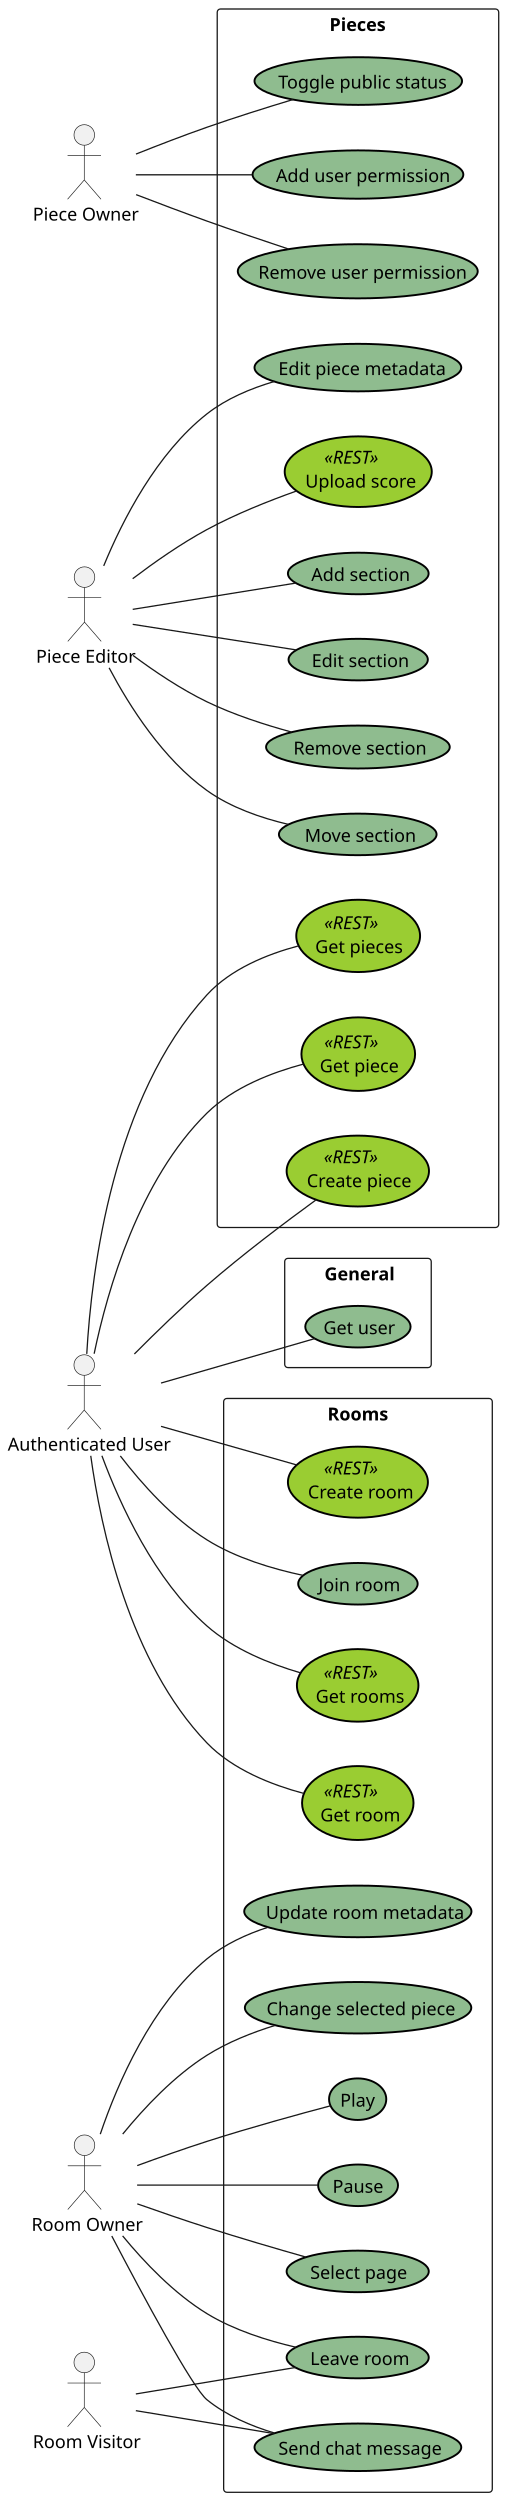
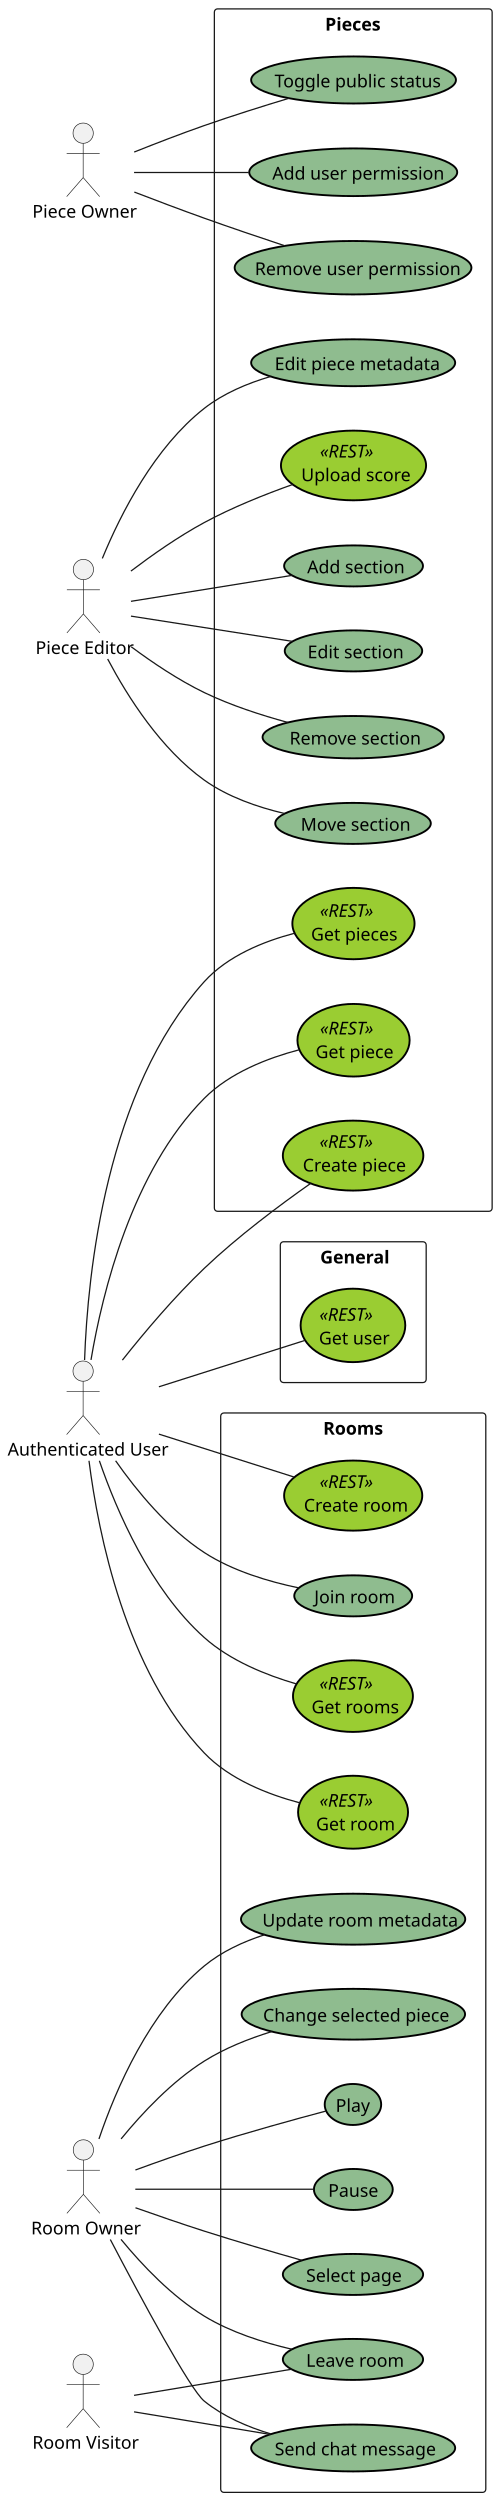
- <svg xmlns="http://www.w3.org/2000/svg" contentStyleType="text/css" data-diagram-type="DESCRIPTION" height="1945px" preserveAspectRatio="none" style="width:394px;height:1945px;background:#FFFFFF;" version="1.1" viewBox="0 0 394 1945" width="394px" zoomAndPan="magnify">
+ <svg xmlns="http://www.w3.org/2000/svg" contentStyleType="text/css" data-diagram-type="DESCRIPTION" height="1971px" preserveAspectRatio="none" style="width:394px;height:1971px;background:#FFFFFF;" version="1.1" viewBox="0 0 394 1971" width="394px" zoomAndPan="magnify">
  <defs />
  <g>
    <g class="cluster" data-entity="General" data-source-line="19" data-uid="ent0007" id="cluster_General">
-       <rect fill="none" height="85" rx="2.5" ry="2.5" style="stroke:#181818;stroke-width:1;" width="114" x="221.5" y="979" />
+       <rect fill="none" height="111" rx="2.5" ry="2.5" style="stroke:#181818;stroke-width:1;" width="115" x="221" y="979" />
      <text fill="#000000" font-family="sans-serif" font-size="14" font-weight="bold" lengthAdjust="spacing" textLength="52.138" x="252.431" y="996.107">General
            </text>
    </g>
    <g class="cluster" data-entity="Pieces" data-source-line="23" data-uid="ent0009" id="cluster_Pieces">
      <rect fill="none" height="948" rx="2.5" ry="2.5" style="stroke:#181818;stroke-width:1;" width="219" x="169" y="7" />
      <text fill="#000000" font-family="sans-serif" font-size="14" font-weight="bold" lengthAdjust="spacing" textLength="44.372" x="256.314" y="24.107">Pieces
            </text>
    </g>
    <g class="cluster" data-entity="Rooms" data-source-line="40" data-uid="ent0022" id="cluster_Rooms">
-       <rect fill="none" height="851" rx="2.5" ry="2.5" style="stroke:#181818;stroke-width:1;" width="209" x="174" y="1088" />
-       <text fill="#000000" font-family="sans-serif" font-size="14" font-weight="bold" lengthAdjust="spacing" textLength="47.448" x="254.776" y="1105.107">Rooms
+       <rect fill="none" height="851" rx="2.5" ry="2.5" style="stroke:#181818;stroke-width:1;" width="209" x="174" y="1114" />
+       <text fill="#000000" font-family="sans-serif" font-size="14" font-weight="bold" lengthAdjust="spacing" textLength="47.448" x="254.776" y="1131.107">Rooms
            </text>
    </g>
    <g class="entity" data-entity="UC_GetUser" data-source-line="20" data-uid="ent0008" id="entity_UC_GetUser">
-       <ellipse cx="278.464" cy="1032.167" fill="#8FBC8F" rx="40.964" ry="16.167" style="stroke:#000000;stroke-width:1.5;" />
-       <text fill="#000000" font-family="sans-serif" font-size="14" lengthAdjust="spacing" textLength="53.69" x="251.619" y="1037.978">Get user
+       <ellipse cx="278.263" cy="1044.952" fill="#9ACD32" rx="41.263" ry="28.952" style="stroke:#000000;stroke-width:1.5;" />
+       <text fill="#000000" font-family="sans-serif" font-size="14" font-style="italic" lengthAdjust="spacing" textLength="52.91" x="251.808" y="1041.323">«REST»
+             </text>
+       <text fill="#000000" font-family="sans-serif" font-size="14" lengthAdjust="spacing" textLength="53.69" x="251.418" y="1059.944">Get user
            </text>
    </g>
    <g class="entity" data-entity="UC_GetPieces" data-source-line="24" data-uid="ent0010" id="entity_UC_GetPieces">
      <ellipse cx="278.659" cy="728.13" fill="#9ACD32" rx="48.159" ry="28.13" style="stroke:#000000;stroke-width:1.5;" />
      <text fill="#000000" font-family="sans-serif" font-size="14" font-style="italic" lengthAdjust="spacing" textLength="52.91" x="252.204" y="722.885">«REST»
            </text>
      <text fill="#000000" font-family="sans-serif" font-size="14" lengthAdjust="spacing" textLength="66.924" x="245.197" y="741.506">Get pieces
            </text>
    </g>
    <g class="entity" data-entity="UC_GetPiece" data-source-line="25" data-uid="ent0011" id="entity_UC_GetPiece">
      <ellipse cx="278.722" cy="820.119" fill="#9ACD32" rx="44.222" ry="28.619" style="stroke:#000000;stroke-width:1.5;" />
      <text fill="#000000" font-family="sans-serif" font-size="14" font-style="italic" lengthAdjust="spacing" textLength="52.91" x="252.267" y="815.593">«REST»
            </text>
      <text fill="#000000" font-family="sans-serif" font-size="14" lengthAdjust="spacing" textLength="59.924" x="248.76" y="834.214">Get piece
            </text>
    </g>
    <g class="entity" data-entity="UC_CreatePiece" data-source-line="26" data-uid="ent0012" id="entity_UC_CreatePiece">
      <ellipse cx="278.376" cy="911.073" fill="#9ACD32" rx="55.376" ry="27.573" style="stroke:#000000;stroke-width:1.5;" />
      <text fill="#000000" font-family="sans-serif" font-size="14" font-style="italic" lengthAdjust="spacing" textLength="52.91" x="251.921" y="904.986">«REST»
            </text>
      <text fill="#000000" font-family="sans-serif" font-size="14" lengthAdjust="spacing" textLength="79.379" x="238.686" y="923.607">Create piece
            </text>
    </g>
    <g class="entity" data-entity="UC_TogglePublic" data-source-line="28" data-uid="ent0013" id="entity_UC_TogglePublic">
      <ellipse cx="278.738" cy="63.048" fill="#8FBC8F" rx="80.738" ry="18.548" style="stroke:#000000;stroke-width:1.5;" />
      <text fill="#000000" font-family="sans-serif" font-size="14" lengthAdjust="spacing" textLength="124.517" x="216.48" y="68.858">Toggle public status
            </text>
    </g>
    <g class="entity" data-entity="UC_AddUserPerm" data-source-line="29" data-uid="ent0014" id="entity_UC_AddUserPerm">
      <ellipse cx="278.484" cy="135.797" fill="#8FBC8F" rx="81.984" ry="18.797" style="stroke:#000000;stroke-width:1.5;" />
      <text fill="#000000" font-family="sans-serif" font-size="14" lengthAdjust="spacing" textLength="127.613" x="214.677" y="141.607">Add user permission
            </text>
    </g>
    <g class="entity" data-entity="UC_RemoveUserPerm" data-source-line="30" data-uid="ent0015" id="entity_UC_RemoveUserPerm">
      <ellipse cx="278.336" cy="211.067" fill="#8FBC8F" rx="93.336" ry="21.067" style="stroke:#000000;stroke-width:1.5;" />
      <text fill="#000000" font-family="sans-serif" font-size="14" lengthAdjust="spacing" textLength="154.834" x="200.919" y="216.878">Remove user permission
            </text>
    </g>
    <g class="entity" data-entity="UC_EditMetadata" data-source-line="32" data-uid="ent0016" id="entity_UC_EditMetadata">
      <ellipse cx="278.429" cy="285.986" fill="#8FBC8F" rx="80.429" ry="18.486" style="stroke:#000000;stroke-width:1.5;" />
      <text fill="#000000" font-family="sans-serif" font-size="14" lengthAdjust="spacing" textLength="123.744" x="216.557" y="291.796">Edit piece metadata
            </text>
    </g>
    <g class="entity" data-entity="UC_UploadScore" data-source-line="33" data-uid="ent0017" id="entity_UC_UploadScore">
      <ellipse cx="278.707" cy="366.974" fill="#9ACD32" rx="57.207" ry="27.474" style="stroke:#000000;stroke-width:1.5;" />
      <text fill="#000000" font-family="sans-serif" font-size="14" font-style="italic" lengthAdjust="spacing" textLength="52.91" x="252.252" y="360.733">«REST»
            </text>
      <text fill="#000000" font-family="sans-serif" font-size="14" lengthAdjust="spacing" textLength="82.489" x="237.463" y="379.355">Upload score
            </text>
    </g>
    <g class="entity" data-entity="UC_AddSection" data-source-line="34" data-uid="ent0018" id="entity_UC_AddSection">
      <ellipse cx="278.731" cy="446.167" fill="#8FBC8F" rx="54.731" ry="16.167" style="stroke:#000000;stroke-width:1.5;" />
      <text fill="#000000" font-family="sans-serif" font-size="14" lengthAdjust="spacing" textLength="73.158" x="242.152" y="451.978">Add section
            </text>
    </g>
    <g class="entity" data-entity="UC_EditSection" data-source-line="35" data-uid="ent0019" id="entity_UC_EditSection">
      <ellipse cx="278.675" cy="513.167" fill="#8FBC8F" rx="54.175" ry="16.167" style="stroke:#000000;stroke-width:1.5;" />
      <text fill="#000000" font-family="sans-serif" font-size="14" lengthAdjust="spacing" textLength="72.372" x="242.489" y="518.978">Edit section
            </text>
    </g>
    <g class="entity" data-entity="UC_RemoveSection" data-source-line="36" data-uid="ent0020" id="entity_UC_RemoveSection">
      <ellipse cx="278.455" cy="581.191" fill="#8FBC8F" rx="71.455" ry="16.691" style="stroke:#000000;stroke-width:1.5;" />
      <text fill="#000000" font-family="sans-serif" font-size="14" lengthAdjust="spacing" textLength="100.379" x="228.266" y="587.002">Remove section
            </text>
    </g>
    <g class="entity" data-entity="UC_MoveSection" data-source-line="37" data-uid="ent0021" id="entity_UC_MoveSection">
      <ellipse cx="278.324" cy="649.167" fill="#8FBC8F" rx="61.324" ry="16.167" style="stroke:#000000;stroke-width:1.5;" />
      <text fill="#000000" font-family="sans-serif" font-size="14" lengthAdjust="spacing" textLength="82.482" x="237.083" y="654.978">Move section
            </text>
    </g>
    <g class="entity" data-entity="UC_GetRooms" data-source-line="41" data-uid="ent0023" id="entity_UC_GetRooms">
-       <ellipse cx="278.265" cy="1311.226" fill="#9ACD32" rx="47.265" ry="28.226" style="stroke:#000000;stroke-width:1.5;" />
-       <text fill="#000000" font-family="sans-serif" font-size="14" font-style="italic" lengthAdjust="spacing" textLength="52.91" x="251.81" y="1306.122">«REST»
-             </text>
-       <text fill="#000000" font-family="sans-serif" font-size="14" lengthAdjust="spacing" textLength="65.352" x="245.589" y="1324.743">Get rooms
+       <ellipse cx="278.265" cy="1337.226" fill="#9ACD32" rx="47.265" ry="28.226" style="stroke:#000000;stroke-width:1.5;" />
+       <text fill="#000000" font-family="sans-serif" font-size="14" font-style="italic" lengthAdjust="spacing" textLength="52.91" x="251.81" y="1332.122">«REST»
+             </text>
+       <text fill="#000000" font-family="sans-serif" font-size="14" lengthAdjust="spacing" textLength="65.352" x="245.589" y="1350.743">Get rooms
            </text>
    </g>
    <g class="entity" data-entity="UC_GetRoom" data-source-line="42" data-uid="ent0024" id="entity_UC_GetRoom">
-       <ellipse cx="278.354" cy="1402.755" fill="#9ACD32" rx="43.354" ry="28.756" style="stroke:#000000;stroke-width:1.5;" />
-       <text fill="#000000" font-family="sans-serif" font-size="14" font-style="italic" lengthAdjust="spacing" textLength="52.91" x="251.899" y="1398.428">«REST»
-             </text>
-       <text fill="#000000" font-family="sans-serif" font-size="14" lengthAdjust="spacing" textLength="58.352" x="249.178" y="1417.049">Get room
+       <ellipse cx="278.354" cy="1428.755" fill="#9ACD32" rx="43.354" ry="28.756" style="stroke:#000000;stroke-width:1.5;" />
+       <text fill="#000000" font-family="sans-serif" font-size="14" font-style="italic" lengthAdjust="spacing" textLength="52.91" x="251.899" y="1424.428">«REST»
+             </text>
+       <text fill="#000000" font-family="sans-serif" font-size="14" lengthAdjust="spacing" textLength="58.352" x="249.178" y="1443.049">Get room
            </text>
    </g>
    <g class="entity" data-entity="UC_CreateRoom" data-source-line="43" data-uid="ent0025" id="entity_UC_CreateRoom">
-       <ellipse cx="278.454" cy="1153.128" fill="#9ACD32" rx="54.454" ry="27.628" style="stroke:#000000;stroke-width:1.5;" />
-       <text fill="#000000" font-family="sans-serif" font-size="14" font-style="italic" lengthAdjust="spacing" textLength="52.91" x="251.999" y="1147.126">«REST»
-             </text>
-       <text fill="#000000" font-family="sans-serif" font-size="14" lengthAdjust="spacing" textLength="77.807" x="239.55" y="1165.747">Create room
+       <ellipse cx="278.454" cy="1179.128" fill="#9ACD32" rx="54.454" ry="27.628" style="stroke:#000000;stroke-width:1.5;" />
+       <text fill="#000000" font-family="sans-serif" font-size="14" font-style="italic" lengthAdjust="spacing" textLength="52.91" x="251.999" y="1173.126">«REST»
+             </text>
+       <text fill="#000000" font-family="sans-serif" font-size="14" lengthAdjust="spacing" textLength="77.807" x="239.55" y="1191.747">Create room
            </text>
    </g>
    <g class="entity" data-entity="UC_JoinRoom" data-source-line="44" data-uid="ent0026" id="entity_UC_JoinRoom">
-       <ellipse cx="278.465" cy="1232.167" fill="#8FBC8F" rx="46.465" ry="16.167" style="stroke:#000000;stroke-width:1.5;" />
-       <text fill="#000000" font-family="sans-serif" font-size="14" lengthAdjust="spacing" textLength="61.469" x="247.731" y="1237.978">Join room
+       <ellipse cx="278.465" cy="1258.167" fill="#8FBC8F" rx="46.465" ry="16.167" style="stroke:#000000;stroke-width:1.5;" />
+       <text fill="#000000" font-family="sans-serif" font-size="14" lengthAdjust="spacing" textLength="61.469" x="247.731" y="1263.978">Join room
            </text>
    </g>
    <g class="entity" data-entity="UC_UpdateRoomMeta" data-source-line="46" data-uid="ent0027" id="entity_UC_UpdateRoomMeta">
-       <ellipse cx="278.4" cy="1487.08" fill="#8FBC8F" rx="88.4" ry="20.08" style="stroke:#000000;stroke-width:1.5;" />
-       <text fill="#000000" font-family="sans-serif" font-size="14" lengthAdjust="spacing" textLength="143.192" x="206.804" y="1492.891">Update room metadata
+       <ellipse cx="278.4" cy="1513.08" fill="#8FBC8F" rx="88.4" ry="20.08" style="stroke:#000000;stroke-width:1.5;" />
+       <text fill="#000000" font-family="sans-serif" font-size="14" lengthAdjust="spacing" textLength="143.192" x="206.804" y="1518.891">Update room metadata
            </text>
    </g>
    <g class="entity" data-entity="UC_ChangeSelected" data-source-line="47" data-uid="ent0028" id="entity_UC_ChangeSelected">
-       <ellipse cx="278.582" cy="1562.016" fill="#8FBC8F" rx="88.082" ry="20.016" style="stroke:#000000;stroke-width:1.5;" />
-       <text fill="#000000" font-family="sans-serif" font-size="14" lengthAdjust="spacing" textLength="142.434" x="207.365" y="1567.827">Change selected piece
+       <ellipse cx="278.582" cy="1588.016" fill="#8FBC8F" rx="88.082" ry="20.016" style="stroke:#000000;stroke-width:1.5;" />
+       <text fill="#000000" font-family="sans-serif" font-size="14" lengthAdjust="spacing" textLength="142.434" x="207.365" y="1593.827">Change selected piece
            </text>
    </g>
    <g class="entity" data-entity="UC_Play" data-source-line="48" data-uid="ent0029" id="entity_UC_Play">
-       <ellipse cx="278.258" cy="1633.167" fill="#8FBC8F" rx="22.258" ry="16.167" style="stroke:#000000;stroke-width:1.5;" />
-       <text fill="#000000" font-family="sans-serif" font-size="14" lengthAdjust="spacing" textLength="27.234" x="264.64" y="1638.978">Play
+       <ellipse cx="278.258" cy="1659.167" fill="#8FBC8F" rx="22.258" ry="16.167" style="stroke:#000000;stroke-width:1.5;" />
+       <text fill="#000000" font-family="sans-serif" font-size="14" lengthAdjust="spacing" textLength="27.234" x="264.64" y="1664.978">Play
            </text>
    </g>
    <g class="entity" data-entity="UC_Pause" data-source-line="49" data-uid="ent0030" id="entity_UC_Pause">
-       <ellipse cx="278.57" cy="1700.167" fill="#8FBC8F" rx="31.07" ry="16.167" style="stroke:#000000;stroke-width:1.5;" />
-       <text fill="#000000" font-family="sans-serif" font-size="14" lengthAdjust="spacing" textLength="39.696" x="258.721" y="1705.978">Pause
+       <ellipse cx="278.57" cy="1726.167" fill="#8FBC8F" rx="31.07" ry="16.167" style="stroke:#000000;stroke-width:1.5;" />
+       <text fill="#000000" font-family="sans-serif" font-size="14" lengthAdjust="spacing" textLength="39.696" x="258.721" y="1731.978">Pause
            </text>
    </g>
    <g class="entity" data-entity="UC_ChangeCurrentPosition" data-source-line="50" data-uid="ent0031" id="entity_UC_ChangeCurrentPosition">
-       <ellipse cx="278.286" cy="1767.167" fill="#8FBC8F" rx="55.286" ry="16.167" style="stroke:#000000;stroke-width:1.5;" />
-       <text fill="#000000" font-family="sans-serif" font-size="14" lengthAdjust="spacing" textLength="73.944" x="241.314" y="1772.978">Select page
+       <ellipse cx="278.286" cy="1793.167" fill="#8FBC8F" rx="55.286" ry="16.167" style="stroke:#000000;stroke-width:1.5;" />
+       <text fill="#000000" font-family="sans-serif" font-size="14" lengthAdjust="spacing" textLength="73.944" x="241.314" y="1798.978">Select page
            </text>
    </g>
    <g class="entity" data-entity="UC_LeaveRoom" data-source-line="52" data-uid="ent0032" id="entity_UC_LeaveRoom">
-       <ellipse cx="278.277" cy="1834.167" fill="#8FBC8F" rx="55.277" ry="16.167" style="stroke:#000000;stroke-width:1.5;" />
-       <text fill="#000000" font-family="sans-serif" font-size="14" lengthAdjust="spacing" textLength="73.931" x="241.311" y="1839.978">Leave room
+       <ellipse cx="278.277" cy="1860.167" fill="#8FBC8F" rx="55.277" ry="16.167" style="stroke:#000000;stroke-width:1.5;" />
+       <text fill="#000000" font-family="sans-serif" font-size="14" lengthAdjust="spacing" textLength="73.931" x="241.311" y="1865.978">Leave room
            </text>
    </g>
    <g class="entity" data-entity="UC_SendChat" data-source-line="53" data-uid="ent0033" id="entity_UC_SendChat">
-       <ellipse cx="278.429" cy="1903.986" fill="#8FBC8F" rx="80.429" ry="18.486" style="stroke:#000000;stroke-width:1.5;" />
-       <text fill="#000000" font-family="sans-serif" font-size="14" lengthAdjust="spacing" textLength="123.744" x="216.557" y="1909.796">Send chat message
+       <ellipse cx="278.429" cy="1929.986" fill="#8FBC8F" rx="80.429" ry="18.486" style="stroke:#000000;stroke-width:1.5;" />
+       <text fill="#000000" font-family="sans-serif" font-size="14" lengthAdjust="spacing" textLength="123.744" x="216.557" y="1935.796">Send chat message
            </text>
    </g>
    <g class="entity" data-entity="AU" data-source-line="13" data-uid="ent0002" id="entity_AU">
-       <ellipse cx="65.534" cy="1062" fill="#F1F1F1" rx="8" ry="8" style="stroke:#181818;stroke-width:0.5;" />
-       <path d="M65.534,1070 L65.534,1097 M52.534,1078 L78.534,1078 M65.534,1097 L52.534,1112 M65.534,1097 L78.534,1112" fill="none" style="stroke:#181818;stroke-width:0.5;" />
-       <text fill="#000000" font-family="sans-serif" font-size="14" lengthAdjust="spacing" textLength="119.068" x="6" y="1128.607">Authenticated User
+       <ellipse cx="65.534" cy="1081" fill="#F1F1F1" rx="8" ry="8" style="stroke:#181818;stroke-width:0.5;" />
+       <path d="M65.534,1089 L65.534,1116 M52.534,1097 L78.534,1097 M65.534,1116 L52.534,1131 M65.534,1116 L78.534,1131" fill="none" style="stroke:#181818;stroke-width:0.5;" />
+       <text fill="#000000" font-family="sans-serif" font-size="14" lengthAdjust="spacing" textLength="119.068" x="6" y="1147.607">Authenticated User
            </text>
    </g>
    <g class="entity" data-entity="PO" data-source-line="14" data-uid="ent0003" id="entity_PO">
      <ellipse cx="65.572" cy="105" fill="#F1F1F1" rx="8" ry="8" style="stroke:#181818;stroke-width:0.5;" />
      <path d="M65.572,113 L65.572,140 M52.572,121 L78.572,121 M65.572,140 L52.572,155 M65.572,140 L78.572,155" fill="none" style="stroke:#181818;stroke-width:0.5;" />
      <text fill="#000000" font-family="sans-serif" font-size="14" lengthAdjust="spacing" textLength="80.144" x="25.5" y="171.607">Piece Owner
            </text>
    </g>
    <g class="entity" data-entity="PE" data-source-line="15" data-uid="ent0004" id="entity_PE">
      <ellipse cx="65.741" cy="449" fill="#F1F1F1" rx="8" ry="8" style="stroke:#181818;stroke-width:0.5;" />
      <path d="M65.741,457 L65.741,484 M52.741,465 L78.741,465 M65.741,484 L52.741,499 M65.741,484 L78.741,499" fill="none" style="stroke:#181818;stroke-width:0.5;" />
      <text fill="#000000" font-family="sans-serif" font-size="14" lengthAdjust="spacing" textLength="75.482" x="28" y="515.607">Piece Editor
            </text>
    </g>
    <g class="entity" data-entity="RO" data-source-line="16" data-uid="ent0005" id="entity_RO">
-       <ellipse cx="65.734" cy="1669" fill="#F1F1F1" rx="8" ry="8" style="stroke:#181818;stroke-width:0.5;" />
-       <path d="M65.734,1677 L65.734,1704 M52.734,1685 L78.734,1685 M65.734,1704 L52.734,1719 M65.734,1704 L78.734,1719" fill="none" style="stroke:#181818;stroke-width:0.5;" />
-       <text fill="#000000" font-family="sans-serif" font-size="14" lengthAdjust="spacing" textLength="82.469" x="24.5" y="1735.607">Room Owner
+       <ellipse cx="65.734" cy="1695" fill="#F1F1F1" rx="8" ry="8" style="stroke:#181818;stroke-width:0.5;" />
+       <path d="M65.734,1703 L65.734,1730 M52.734,1711 L78.734,1711 M65.734,1730 L52.734,1745 M65.734,1730 L78.734,1745" fill="none" style="stroke:#181818;stroke-width:0.5;" />
+       <text fill="#000000" font-family="sans-serif" font-size="14" lengthAdjust="spacing" textLength="82.469" x="24.5" y="1761.607">Room Owner
            </text>
    </g>
    <g class="entity" data-entity="RV" data-source-line="17" data-uid="ent0006" id="entity_RV">
-       <ellipse cx="65.565" cy="1838" fill="#F1F1F1" rx="8" ry="8" style="stroke:#181818;stroke-width:0.5;" />
-       <path d="M65.565,1846 L65.565,1873 M52.565,1854 L78.565,1854 M65.565,1873 L52.565,1888 M65.565,1873 L78.565,1888" fill="none" style="stroke:#181818;stroke-width:0.5;" />
-       <text fill="#000000" font-family="sans-serif" font-size="14" lengthAdjust="spacing" textLength="80.131" x="25.5" y="1904.607">Room Visitor
+       <ellipse cx="65.565" cy="1864" fill="#F1F1F1" rx="8" ry="8" style="stroke:#181818;stroke-width:0.5;" />
+       <path d="M65.565,1872 L65.565,1899 M52.565,1880 L78.565,1880 M65.565,1899 L52.565,1914 M65.565,1899 L78.565,1914" fill="none" style="stroke:#181818;stroke-width:0.5;" />
+       <text fill="#000000" font-family="sans-serif" font-size="14" lengthAdjust="spacing" textLength="80.131" x="25.5" y="1930.607">Room Visitor
            </text>
    </g>
    <g class="link" data-entity-1="AU" data-entity-2="UC_GetUser" data-source-line="57" data-uid="lnk34" id="link_AU_UC_GetUser">
-       <path d="M125.28,1076.01 C164.05,1064.8 213.38,1050.54 245.2,1041.34" fill="none" id="AU-UC_GetUser" style="stroke:#181818;stroke-width:1;" />
+       <path d="M125.28,1093.34 C162.1,1081.64 208.45,1066.93 240.27,1056.82" fill="none" id="AU-UC_GetUser" style="stroke:#181818;stroke-width:1;" />
    </g>
    <g class="link" data-entity-1="AU" data-entity-2="UC_GetPieces" data-source-line="58" data-uid="lnk35" id="link_AU_UC_GetPieces">
-       <path d="M67.5,1053.33 C71.26,987.16 88.06,853.66 161,774 C179.5,753.79 208.01,742.33 232.2,735.91" fill="none" id="AU-UC_GetPieces" style="stroke:#181818;stroke-width:1;" />
+       <path d="M66.68,1072.24 C69.13,1003 83.89,859.53 161,774 C179.35,753.65 207.86,742.19 232.08,735.8" fill="none" id="AU-UC_GetPieces" style="stroke:#181818;stroke-width:1;" />
    </g>
    <g class="link" data-entity-1="AU" data-entity-2="UC_GetPiece" data-source-line="59" data-uid="lnk36" id="link_AU_UC_GetPiece">
-       <path d="M73.24,1053.2 C83.67,1003.21 108.3,917.74 161,866 C181.41,845.97 211.59,834.38 236.12,827.84" fill="none" id="AU-UC_GetPiece" style="stroke:#181818;stroke-width:1;" />
+       <path d="M71.74,1072.16 C80.78,1018.56 104.17,923.36 161,866 C181.13,845.69 211.31,834.1 235.92,827.64" fill="none" id="AU-UC_GetPiece" style="stroke:#181818;stroke-width:1;" />
    </g>
    <g class="link" data-entity-1="AU" data-entity-2="UC_CreatePiece" data-source-line="60" data-uid="lnk37" id="link_AU_UC_CreatePiece">
-       <path d="M104.54,1053.41 C121.38,1036.46 141.7,1016.75 161,1000 C188.68,975.97 222.08,950.82 246.01,933.4" fill="none" id="AU-UC_CreatePiece" style="stroke:#181818;stroke-width:1;" />
+       <path d="M96.48,1072.32 C114.17,1050.02 137.61,1022.29 161,1000 C187.35,974.89 220.62,950.07 244.85,933.04" fill="none" id="AU-UC_CreatePiece" style="stroke:#181818;stroke-width:1;" />
    </g>
    <g class="link" data-entity-1="AU" data-entity-2="UC_GetRooms" data-source-line="61" data-uid="lnk38" id="link_AU_UC_GetRooms">
-       <path d="M79.28,1132.58 C93.58,1171.15 120.22,1229.08 161,1265 C181.56,1283.11 210.1,1294.54 233.79,1301.47" fill="none" id="AU-UC_GetRooms" style="stroke:#181818;stroke-width:1;" />
+       <path d="M78.34,1151.69 C92.18,1191.8 118.73,1253.13 161,1291 C181.41,1309.28 209.95,1320.71 233.67,1327.61" fill="none" id="AU-UC_GetRooms" style="stroke:#181818;stroke-width:1;" />
    </g>
    <g class="link" data-entity-1="AU" data-entity-2="UC_GetRoom" data-source-line="62" data-uid="lnk39" id="link_AU_UC_GetRoom">
-       <path d="M70.6,1132.61 C78.45,1189.19 100.62,1293.24 161,1356 C181.04,1376.82 211.54,1388.68 236.31,1395.28" fill="none" id="AU-UC_GetRoom" style="stroke:#181818;stroke-width:1;" />
+       <path d="M70.16,1151.68 C77.52,1209.52 99.11,1317.15 161,1382 C180.95,1402.91 211.46,1414.76 236.25,1421.34" fill="none" id="AU-UC_GetRoom" style="stroke:#181818;stroke-width:1;" />
    </g>
    <g class="link" data-entity-1="AU" data-entity-2="UC_CreateRoom" data-source-line="63" data-uid="lnk40" id="link_AU_UC_CreateRoom">
-       <path d="M125.28,1109.71 C158.56,1119.18 199.63,1130.86 230.72,1139.7" fill="none" id="AU-UC_CreateRoom" style="stroke:#181818;stroke-width:1;" />
+       <path d="M125.28,1130.66 C159.05,1141.39 200.84,1154.66 232.08,1164.58" fill="none" id="AU-UC_CreateRoom" style="stroke:#181818;stroke-width:1;" />
    </g>
    <g class="link" data-entity-1="AU" data-entity-2="UC_JoinRoom" data-source-line="64" data-uid="lnk41" id="link_AU_UC_JoinRoom">
-       <path d="M93.62,1132.72 C110.61,1154.84 134.32,1181.23 161,1198 C183.57,1212.18 212.28,1220.65 235.55,1225.59" fill="none" id="AU-UC_JoinRoom" style="stroke:#181818;stroke-width:1;" />
+       <path d="M91.15,1151.67 C108.06,1175.81 132.53,1205.47 161,1224 C183.34,1238.54 212.05,1247.01 235.38,1251.86" fill="none" id="AU-UC_JoinRoom" style="stroke:#181818;stroke-width:1;" />
    </g>
    <g class="link" data-entity-1="PO" data-entity-2="UC_TogglePublic" data-source-line="67" data-uid="lnk42" id="link_PO_UC_TogglePublic">
      <path d="M105.8,119.87 C122.69,113.13 142.71,105.4 161,99 C182.78,91.38 207.13,83.73 227.92,77.44" fill="none" id="PO-UC_TogglePublic" style="stroke:#181818;stroke-width:1;" />
    </g>
    <g class="link" data-entity-1="PO" data-entity-2="UC_AddUserPerm" data-source-line="68" data-uid="lnk43" id="link_PO_UC_AddUserPerm">
      <path d="M105.69,136 C131.08,136 165.08,136 196.13,136" fill="none" id="PO-UC_AddUserPerm" style="stroke:#181818;stroke-width:1;" />
    </g>
    <g class="link" data-entity-1="PO" data-entity-2="UC_RemoveUserPerm" data-source-line="69" data-uid="lnk44" id="link_PO_UC_RemoveUserPerm">
      <path d="M105.91,151.43 C122.81,157.93 142.82,165.5 161,172 C181.69,179.4 204.58,187.16 224.57,193.79" fill="none" id="PO-UC_RemoveUserPerm" style="stroke:#181818;stroke-width:1;" />
    </g>
    <g class="link" data-entity-1="PE" data-entity-2="UC_EditMetadata" data-source-line="72" data-uid="lnk45" id="link_PE_UC_EditMetadata">
      <path d="M80.68,440.26 C95.44,404.4 121.91,352.7 161,322 C176.07,310.17 195.04,302.2 213.28,296.85" fill="none" id="PE-UC_EditMetadata" style="stroke:#181818;stroke-width:1;" />
    </g>
    <g class="link" data-entity-1="PE" data-entity-2="UC_UploadScore" data-source-line="73" data-uid="lnk46" id="link_PE_UC_UploadScore">
      <path d="M103.22,450.23 C120.15,437.4 140.91,422.87 161,412 C183.02,400.08 208.89,389.75 230.65,382.01" fill="none" id="PE-UC_UploadScore" style="stroke:#181818;stroke-width:1;" />
    </g>
    <g class="link" data-entity-1="PE" data-entity-2="UC_AddSection" data-source-line="74" data-uid="lnk47" id="link_PE_UC_AddSection">
      <path d="M103.25,474.08 C138.56,468.39 192.05,459.77 230.45,453.58" fill="none" id="PE-UC_AddSection" style="stroke:#181818;stroke-width:1;" />
    </g>
    <g class="link" data-entity-1="PE" data-entity-2="UC_EditSection" data-source-line="75" data-uid="lnk48" id="link_PE_UC_EditSection">
      <path d="M103.25,485.75 C138.56,491.27 192.05,499.64 230.45,505.64" fill="none" id="PE-UC_EditSection" style="stroke:#181818;stroke-width:1;" />
    </g>
    <g class="link" data-entity-1="PE" data-entity-2="UC_RemoveSection" data-source-line="76" data-uid="lnk49" id="link_PE_UC_RemoveSection">
      <path d="M103.41,509.89 C120.22,522.38 140.83,536.24 161,546 C181.72,556.03 205.92,563.86 226.87,569.55" fill="none" id="PE-UC_RemoveSection" style="stroke:#181818;stroke-width:1;" />
    </g>
    <g class="link" data-entity-1="PE" data-entity-2="UC_MoveSection" data-source-line="77" data-uid="lnk50" id="link_PE_UC_MoveSection">
      <path d="M84.88,519.56 C100.91,549.9 126.94,590.58 161,615 C179.49,628.26 203.12,636.38 224.25,641.34" fill="none" id="PE-UC_MoveSection" style="stroke:#181818;stroke-width:1;" />
    </g>
    <g class="link" data-entity-1="RO" data-entity-2="UC_UpdateRoomMeta" data-source-line="80" data-uid="lnk51" id="link_RO_UC_UpdateRoomMeta">
-       <path d="M78.01,1660.38 C91.57,1620.46 117.9,1559.77 161,1524 C174.63,1512.68 191.77,1504.81 208.67,1499.34" fill="none" id="RO-UC_UpdateRoomMeta" style="stroke:#181818;stroke-width:1;" />
+       <path d="M78.01,1686.38 C91.57,1646.46 117.9,1585.77 161,1550 C174.63,1538.68 191.77,1530.81 208.67,1525.34" fill="none" id="RO-UC_UpdateRoomMeta" style="stroke:#181818;stroke-width:1;" />
    </g>
    <g class="link" data-entity-1="RO" data-entity-2="UC_ChangeSelected" data-source-line="81" data-uid="lnk52" id="link_RO_UC_ChangeSelected">
-       <path d="M95.47,1660.31 C112.49,1639.48 135.62,1615.02 161,1599 C177.06,1588.86 196.13,1581.29 214.14,1575.73" fill="none" id="RO-UC_ChangeSelected" style="stroke:#181818;stroke-width:1;" />
+       <path d="M95.47,1686.31 C112.49,1665.48 135.62,1641.02 161,1625 C177.06,1614.86 196.13,1607.29 214.14,1601.73" fill="none" id="RO-UC_ChangeSelected" style="stroke:#181818;stroke-width:1;" />
    </g>
    <g class="link" data-entity-1="RO" data-entity-2="UC_Play" data-source-line="82" data-uid="lnk53" id="link_RO_UC_Play">
-       <path d="M106.76,1684.82 C123.45,1678.71 143.07,1671.76 161,1666 C194.42,1655.27 233.82,1644.49 257.17,1638.3" fill="none" id="RO-UC_Play" style="stroke:#181818;stroke-width:1;" />
+       <path d="M106.76,1710.82 C123.45,1704.71 143.07,1697.76 161,1692 C194.42,1681.27 233.82,1670.49 257.17,1664.3" fill="none" id="RO-UC_Play" style="stroke:#181818;stroke-width:1;" />
    </g>
    <g class="link" data-entity-1="RO" data-entity-2="UC_Pause" data-source-line="83" data-uid="lnk54" id="link_RO_UC_Pause">
-       <path d="M106.68,1700 C147.7,1700 210.42,1700 247.36,1700" fill="none" id="RO-UC_Pause" style="stroke:#181818;stroke-width:1;" />
+       <path d="M106.68,1726 C147.7,1726 210.42,1726 247.36,1726" fill="none" id="RO-UC_Pause" style="stroke:#181818;stroke-width:1;" />
    </g>
    <g class="link" data-entity-1="RO" data-entity-2="UC_ChangeCurrentPosition" data-source-line="84" data-uid="lnk55" id="link_RO_UC_ChangeCurrentPosition">
-       <path d="M106.81,1714.6 C123.51,1720.51 143.13,1727.28 161,1733 C186.48,1741.16 215.35,1749.59 237.98,1756.02" fill="none" id="RO-UC_ChangeCurrentPosition" style="stroke:#181818;stroke-width:1;" />
+       <path d="M106.81,1740.6 C123.51,1746.51 143.13,1753.28 161,1759 C186.48,1767.16 215.35,1775.59 237.98,1782.02" fill="none" id="RO-UC_ChangeCurrentPosition" style="stroke:#181818;stroke-width:1;" />
    </g>
    <g class="link" data-entity-1="RO" data-entity-2="UC_LeaveRoom" data-source-line="85" data-uid="lnk56" id="link_RO_UC_LeaveRoom">
-       <path d="M95.4,1739.52 C112.4,1760.22 135.53,1784.42 161,1800 C181.94,1812.8 207.95,1821 230.08,1826.12" fill="none" id="RO-UC_LeaveRoom" style="stroke:#181818;stroke-width:1;" />
+       <path d="M95.4,1765.52 C112.4,1786.22 135.53,1810.42 161,1826 C181.94,1838.8 207.95,1847 230.08,1852.12" fill="none" id="RO-UC_LeaveRoom" style="stroke:#181818;stroke-width:1;" />
    </g>
    <g class="link" data-entity-1="RO" data-entity-2="UC_SendChat" data-source-line="86" data-uid="lnk57" id="link_RO_UC_SendChat">
-       <path d="M86.97,1739.63 C111.27,1786.11 149.91,1858 161,1867 C176.08,1879.24 195.26,1887.45 213.69,1892.96" fill="none" id="RO-UC_SendChat" style="stroke:#181818;stroke-width:1;" />
+       <path d="M86.97,1765.63 C111.27,1812.11 149.91,1884 161,1893 C176.08,1905.24 195.26,1913.45 213.69,1918.96" fill="none" id="RO-UC_SendChat" style="stroke:#181818;stroke-width:1;" />
    </g>
    <g class="link" data-entity-1="RV" data-entity-2="UC_LeaveRoom" data-source-line="89" data-uid="lnk58" id="link_RV_UC_LeaveRoom">
-       <path d="M105.69,1862.5 C140.85,1856.67 192.53,1848.09 230.02,1841.88" fill="none" id="RV-UC_LeaveRoom" style="stroke:#181818;stroke-width:1;" />
+       <path d="M105.69,1888.5 C140.85,1882.67 192.53,1874.09 230.02,1867.88" fill="none" id="RV-UC_LeaveRoom" style="stroke:#181818;stroke-width:1;" />
    </g>
    <g class="link" data-entity-1="RV" data-entity-2="UC_SendChat" data-source-line="90" data-uid="lnk59" id="link_RV_UC_SendChat">
-       <path d="M105.69,1875.5 C135.73,1880.48 177.82,1887.46 212.82,1893.27" fill="none" id="RV-UC_SendChat" style="stroke:#181818;stroke-width:1;" />
+       <path d="M105.69,1901.5 C135.73,1906.48 177.82,1913.46 212.82,1919.27" fill="none" id="RV-UC_SendChat" style="stroke:#181818;stroke-width:1;" />
    </g>
  </g>
</svg>
